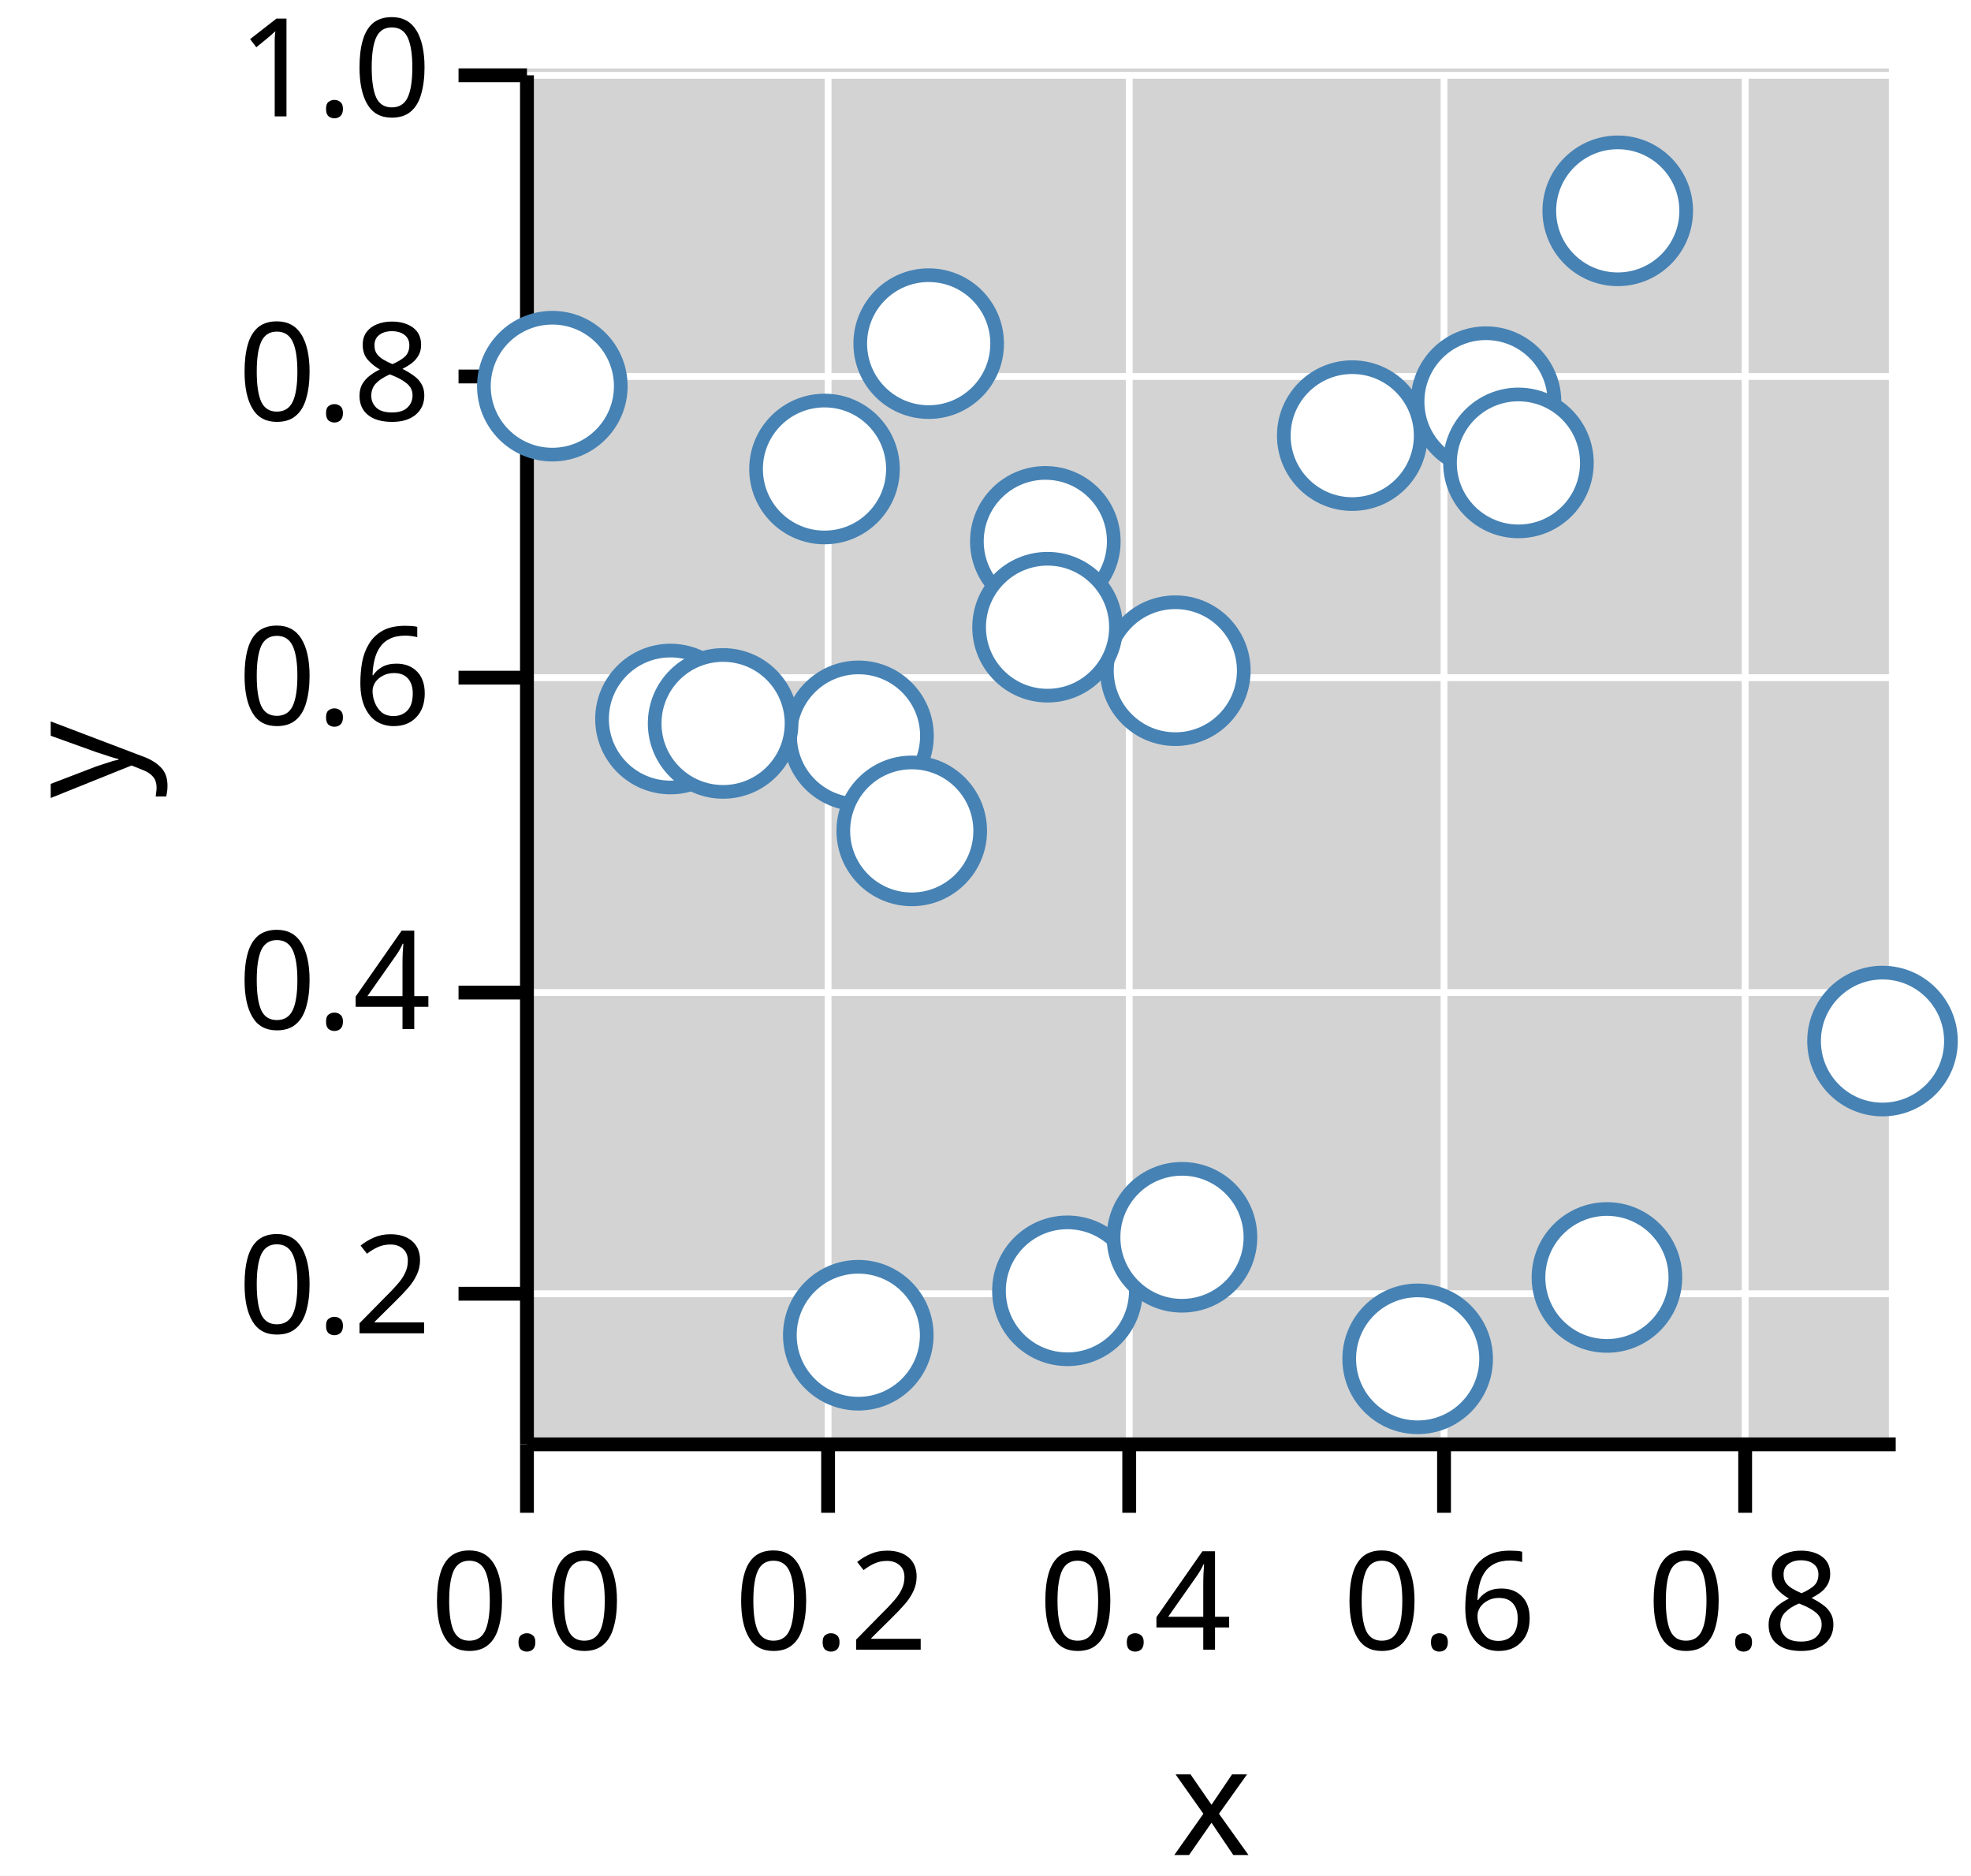
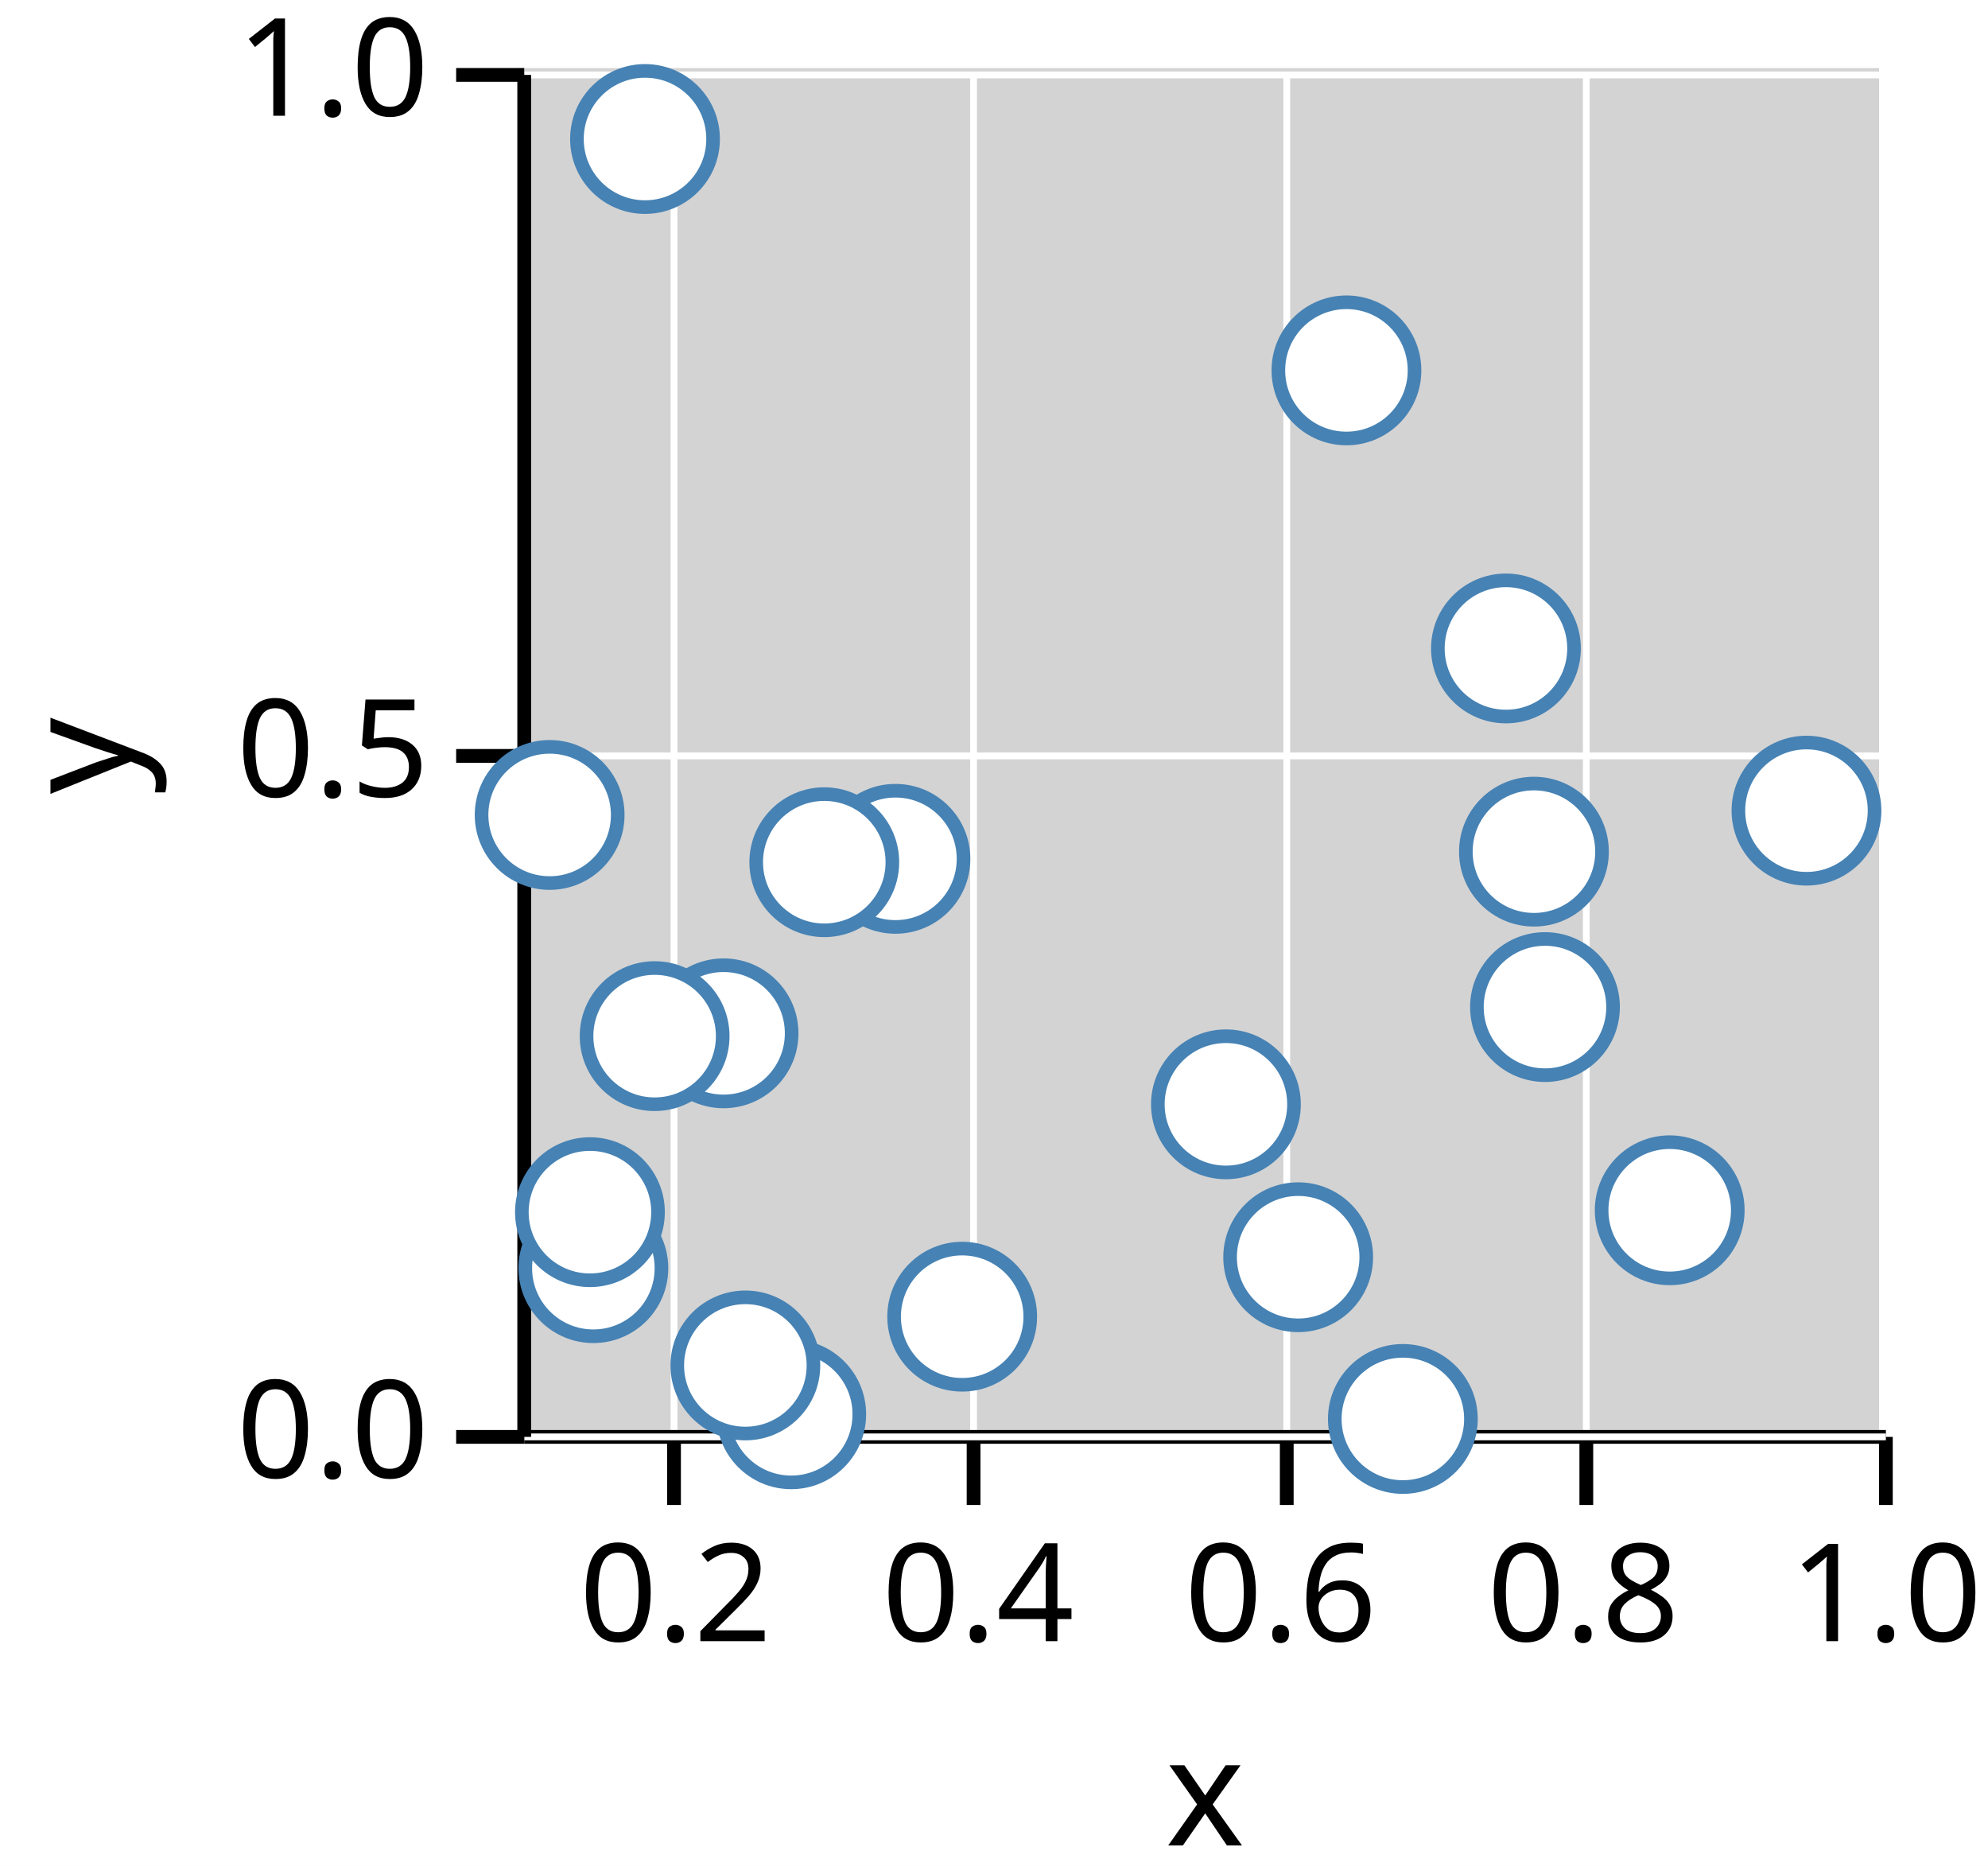
- <svg xmlns="http://www.w3.org/2000/svg" version="1.1" class="marks" width="144" height="137" viewBox="0 0 144 137">
-   <rect width="144" height="137" fill="white" />
+ <svg xmlns="http://www.w3.org/2000/svg" version="1.1" class="marks" width="146" height="137" viewBox="0 0 146 137">
+   <rect width="146" height="137" fill="white" />
  <g fill="none" stroke-miterlimit="10" transform="translate(38,5)">
    <g class="mark-group role-frame root" role="graphics-object" aria-roledescription="group mark container">
      <g transform="translate(0,0)">
        <path class="background" aria-hidden="true" d="M0,0h100v100h-100Z" fill="lightgray" />
        <g>
-           <g class="mark-group role-axis" role="graphics-symbol" aria-roledescription="axis" aria-label="X-axis titled 'x' for a linear scale with values from 0.0 to 0.9">
+           <g class="mark-group role-axis" role="graphics-symbol" aria-roledescription="axis" aria-label="X-axis titled 'x' for a linear scale with values from 0.1 to 1.0">
            <g transform="translate(0.5,100.5)">
              <path class="background" aria-hidden="true" d="M0,0h0v0h0Z" pointer-events="none" />
              <g>
                <g class="mark-rule role-axis-grid" pointer-events="none">
-                   <line transform="translate(0,0)" x2="0" y2="-100" stroke="white" stroke-width="0.5" stroke-dasharray="0" opacity="1" />
-                   <line transform="translate(22,0)" x2="0" y2="-100" stroke="white" stroke-width="0.5" stroke-dasharray="0" opacity="1" />
-                   <line transform="translate(44,0)" x2="0" y2="-100" stroke="white" stroke-width="0.5" stroke-dasharray="0" opacity="1" />
-                   <line transform="translate(67,0)" x2="0" y2="-100" stroke="white" stroke-width="0.5" stroke-dasharray="0" opacity="1" />
-                   <line transform="translate(89,0)" x2="0" y2="-100" stroke="white" stroke-width="0.5" stroke-dasharray="0" opacity="1" />
+                   <line transform="translate(11,0)" x2="0" y2="-100" stroke="white" stroke-width="0.5" stroke-dasharray="0" opacity="1" />
+                   <line transform="translate(33,0)" x2="0" y2="-100" stroke="white" stroke-width="0.5" stroke-dasharray="0" opacity="1" />
+                   <line transform="translate(56,0)" x2="0" y2="-100" stroke="white" stroke-width="0.5" stroke-dasharray="0" opacity="1" />
+                   <line transform="translate(78,0)" x2="0" y2="-100" stroke="white" stroke-width="0.5" stroke-dasharray="0" opacity="1" />
+                   <line transform="translate(100,0)" x2="0" y2="-100" stroke="white" stroke-width="0.5" stroke-dasharray="0" opacity="1" />
                </g>
                <g class="mark-rule role-axis-tick" pointer-events="none">
-                   <line transform="translate(0,0)" x2="0" y2="5" stroke="black" stroke-width="1.01" opacity="1" />
-                   <line transform="translate(22,0)" x2="0" y2="5" stroke="black" stroke-width="1.01" opacity="1" />
-                   <line transform="translate(44,0)" x2="0" y2="5" stroke="black" stroke-width="1.01" opacity="1" />
-                   <line transform="translate(67,0)" x2="0" y2="5" stroke="black" stroke-width="1.01" opacity="1" />
-                   <line transform="translate(89,0)" x2="0" y2="5" stroke="black" stroke-width="1.01" opacity="1" />
+                   <line transform="translate(11,0)" x2="0" y2="5" stroke="black" stroke-width="1.01" opacity="1" />
+                   <line transform="translate(33,0)" x2="0" y2="5" stroke="black" stroke-width="1.01" opacity="1" />
+                   <line transform="translate(56,0)" x2="0" y2="5" stroke="black" stroke-width="1.01" opacity="1" />
+                   <line transform="translate(78,0)" x2="0" y2="5" stroke="black" stroke-width="1.01" opacity="1" />
+                   <line transform="translate(100,0)" x2="0" y2="5" stroke="black" stroke-width="1.01" opacity="1" />
                </g>
                <g class="mark-text role-axis-label" pointer-events="none">
-                   <text text-anchor="middle" transform="translate(0,15)" font-family="sans-serif" font-size="10px" font-style="normal" font-weight="400" fill="black" opacity="1">0.0</text>
-                   <text text-anchor="middle" transform="translate(22.22222,15)" font-family="sans-serif" font-size="10px" font-style="normal" font-weight="400" fill="black" opacity="1">0.2</text>
-                   <text text-anchor="middle" transform="translate(44.44444,15)" font-family="sans-serif" font-size="10px" font-style="normal" font-weight="400" fill="black" opacity="1">0.4</text>
-                   <text text-anchor="middle" transform="translate(66.66667,15)" font-family="sans-serif" font-size="10px" font-style="normal" font-weight="400" fill="black" opacity="1">0.6</text>
-                   <text text-anchor="middle" transform="translate(88.88889,15)" font-family="sans-serif" font-size="10px" font-style="normal" font-weight="400" fill="black" opacity="1">0.8</text>
+                   <text text-anchor="middle" transform="translate(11.11111,15)" font-family="sans-serif" font-size="10px" font-style="normal" font-weight="400" fill="black" opacity="1">0.2</text>
+                   <text text-anchor="middle" transform="translate(33.33333,15)" font-family="sans-serif" font-size="10px" font-style="normal" font-weight="400" fill="black" opacity="1">0.4</text>
+                   <text text-anchor="middle" transform="translate(55.55556,15)" font-family="sans-serif" font-size="10px" font-style="normal" font-weight="400" fill="black" opacity="1">0.6</text>
+                   <text text-anchor="middle" transform="translate(77.77778,15)" font-family="sans-serif" font-size="10px" font-style="normal" font-weight="400" fill="black" opacity="1">0.8</text>
+                   <text text-anchor="middle" transform="translate(100,15)" font-family="sans-serif" font-size="10px" font-style="normal" font-weight="400" fill="black" opacity="1">1.0</text>
                </g>
                <g class="mark-rule role-axis-domain" pointer-events="none">
                  <line transform="translate(0,0)" x2="100" y2="0" stroke="black" stroke-width="1.01" opacity="1" />
                </g>
                <g class="mark-text role-axis-title" pointer-events="none">
                  <text text-anchor="middle" transform="translate(50,30)" font-family="sans-serif" font-size="11px" font-style="normal" font-weight="400" fill="black" opacity="1">x</text>
                </g>
              </g>
              <path class="foreground" aria-hidden="true" d="" pointer-events="none" display="none" />
            </g>
          </g>
-           <g class="mark-group role-axis" role="graphics-symbol" aria-roledescription="axis" aria-label="Y-axis titled 'y' for a linear scale with values from 0.1 to 1.0">
+           <g class="mark-group role-axis" role="graphics-symbol" aria-roledescription="axis" aria-label="Y-axis titled 'y' for a linear scale with values from 0.0 to 1.0">
            <g transform="translate(0.5,0.5)">
              <path class="background" aria-hidden="true" d="M0,0h0v0h0Z" pointer-events="none" />
              <g>
                <g class="mark-rule role-axis-grid" pointer-events="none">
-                   <line transform="translate(0,89)" x2="100" y2="0" stroke="white" stroke-width="0.5" stroke-dasharray="0" opacity="1" />
-                   <line transform="translate(0,67)" x2="100" y2="0" stroke="white" stroke-width="0.5" stroke-dasharray="0" opacity="1" />
-                   <line transform="translate(0,44)" x2="100" y2="0" stroke="white" stroke-width="0.5" stroke-dasharray="0" opacity="1" />
-                   <line transform="translate(0,22)" x2="100" y2="0" stroke="white" stroke-width="0.5" stroke-dasharray="0" opacity="1" />
+                   <line transform="translate(0,100)" x2="100" y2="0" stroke="white" stroke-width="0.5" stroke-dasharray="0" opacity="1" />
+                   <line transform="translate(0,50)" x2="100" y2="0" stroke="white" stroke-width="0.5" stroke-dasharray="0" opacity="1" />
                  <line transform="translate(0,0)" x2="100" y2="0" stroke="white" stroke-width="0.5" stroke-dasharray="0" opacity="1" />
                </g>
                <g class="mark-rule role-axis-tick" pointer-events="none">
-                   <line transform="translate(0,89)" x2="-5" y2="0" stroke="black" stroke-width="1.01" opacity="1" />
-                   <line transform="translate(0,67)" x2="-5" y2="0" stroke="black" stroke-width="1.01" opacity="1" />
-                   <line transform="translate(0,44)" x2="-5" y2="0" stroke="black" stroke-width="1.01" opacity="1" />
-                   <line transform="translate(0,22)" x2="-5" y2="0" stroke="black" stroke-width="1.01" opacity="1" />
+                   <line transform="translate(0,100)" x2="-5" y2="0" stroke="black" stroke-width="1.01" opacity="1" />
+                   <line transform="translate(0,50)" x2="-5" y2="0" stroke="black" stroke-width="1.01" opacity="1" />
                  <line transform="translate(0,0)" x2="-5" y2="0" stroke="black" stroke-width="1.01" opacity="1" />
                </g>
                <g class="mark-text role-axis-label" pointer-events="none">
-                   <text text-anchor="end" transform="translate(-7,91.88889)" font-family="sans-serif" font-size="10px" font-style="normal" font-weight="400" fill="black" opacity="1">0.2</text>
-                   <text text-anchor="end" transform="translate(-7,69.66667)" font-family="sans-serif" font-size="10px" font-style="normal" font-weight="400" fill="black" opacity="1">0.4</text>
-                   <text text-anchor="end" transform="translate(-7,47.44444)" font-family="sans-serif" font-size="10px" font-style="normal" font-weight="400" fill="black" opacity="1">0.6</text>
-                   <text text-anchor="end" transform="translate(-7,25.22222)" font-family="sans-serif" font-size="10px" font-style="normal" font-weight="400" fill="black" opacity="1">0.8</text>
+                   <text text-anchor="end" transform="translate(-7,103)" font-family="sans-serif" font-size="10px" font-style="normal" font-weight="400" fill="black" opacity="1">0.0</text>
+                   <text text-anchor="end" transform="translate(-7,53)" font-family="sans-serif" font-size="10px" font-style="normal" font-weight="400" fill="black" opacity="1">0.5</text>
                  <text text-anchor="end" transform="translate(-7,3)" font-family="sans-serif" font-size="10px" font-style="normal" font-weight="400" fill="black" opacity="1">1.0</text>
                </g>
                <g class="mark-rule role-axis-domain" pointer-events="none">
                  <line transform="translate(0,100)" x2="0" y2="-100" stroke="black" stroke-width="1.01" opacity="1" />
                </g>
                <g class="mark-text role-axis-title" pointer-events="none">
                  <text text-anchor="middle" transform="translate(-26.90332,50) rotate(-90) translate(0,-2)" font-family="sans-serif" font-size="11px" font-style="normal" font-weight="400" fill="black" opacity="1">y</text>
                </g>
              </g>
              <path class="foreground" aria-hidden="true" d="" pointer-events="none" display="none" />
            </g>
          </g>
          <g class="mark-group role-scope" role="graphics-object" aria-roledescription="group mark container">
            <g transform="translate(0,0)">
              <path class="background" aria-hidden="true" d="M0,0h0v0h0Z" />
              <g>
                <g class="mark-symbol role-mark points" role="graphics-symbol" aria-roledescription="symbol mark container">
-                   <path transform="translate(99.53533,71.04258)" d="M5,0A5,5,0,1,1,-5,0A5,5,0,1,1,5,0" fill="white" stroke="steelblue" stroke-width="1" opacity="1" />
-                   <path transform="translate(39.98488,89.28646)" d="M5,0A5,5,0,1,1,-5,0A5,5,0,1,1,5,0" fill="white" stroke="steelblue" stroke-width="1" opacity="1" />
-                   <path transform="translate(38.37166,34.54304)" d="M5,0A5,5,0,1,1,-5,0A5,5,0,1,1,5,0" fill="white" stroke="steelblue" stroke-width="1" opacity="1" />
-                   <path transform="translate(47.86925,43.99025)" d="M5,0A5,5,0,1,1,-5,0A5,5,0,1,1,5,0" fill="white" stroke="steelblue" stroke-width="1" opacity="1" />
-                   <path transform="translate(79.40149,88.31092)" d="M5,0A5,5,0,1,1,-5,0A5,5,0,1,1,5,0" fill="white" stroke="steelblue" stroke-width="1" opacity="1" />
-                   <path transform="translate(70.56616,24.33971)" d="M5,0A5,5,0,1,1,-5,0A5,5,0,1,1,5,0" fill="white" stroke="steelblue" stroke-width="1" opacity="1" />
-                   <path transform="translate(22.23774,29.258)" d="M5,0A5,5,0,1,1,-5,0A5,5,0,1,1,5,0" fill="white" stroke="steelblue" stroke-width="1" opacity="1" />
-                   <path transform="translate(48.35534,85.37657)" d="M5,0A5,5,0,1,1,-5,0A5,5,0,1,1,5,0" fill="white" stroke="steelblue" stroke-width="1" opacity="1" />
-                   <path transform="translate(65.57364,94.25552)" d="M5,0A5,5,0,1,1,-5,0A5,5,0,1,1,5,0" fill="white" stroke="steelblue" stroke-width="1" opacity="1" />
-                   <path transform="translate(29.84961,20.10062)" d="M5,0A5,5,0,1,1,-5,0A5,5,0,1,1,5,0" fill="white" stroke="steelblue" stroke-width="1" opacity="1" />
-                   <path transform="translate(24.70657,92.53105)" d="M5,0A5,5,0,1,1,-5,0A5,5,0,1,1,5,0" fill="white" stroke="steelblue" stroke-width="1" opacity="1" />
-                   <path transform="translate(2.35328,23.20742)" d="M5,0A5,5,0,1,1,-5,0A5,5,0,1,1,5,0" fill="white" stroke="steelblue" stroke-width="1" opacity="1" />
-                   <path transform="translate(10.98512,47.52039)" d="M5,0A5,5,0,1,1,-5,0A5,5,0,1,1,5,0" fill="white" stroke="steelblue" stroke-width="1" opacity="1" />
-                   <path transform="translate(60.79479,26.81915)" d="M5,0A5,5,0,1,1,-5,0A5,5,0,1,1,5,0" fill="white" stroke="steelblue" stroke-width="1" opacity="1" />
-                   <path transform="translate(72.93536,28.81308)" d="M5,0A5,5,0,1,1,-5,0A5,5,0,1,1,5,0" fill="white" stroke="steelblue" stroke-width="1" opacity="1" />
-                   <path transform="translate(24.72169,48.75024)" d="M5,0A5,5,0,1,1,-5,0A5,5,0,1,1,5,0" fill="white" stroke="steelblue" stroke-width="1" opacity="1" />
-                   <path transform="translate(14.83053,47.84235)" d="M5,0A5,5,0,1,1,-5,0A5,5,0,1,1,5,0" fill="white" stroke="steelblue" stroke-width="1" opacity="1" />
-                   <path transform="translate(28.61237,55.69196)" d="M5,0A5,5,0,1,1,-5,0A5,5,0,1,1,5,0" fill="white" stroke="steelblue" stroke-width="1" opacity="1" />
-                   <path transform="translate(38.53331,40.81351)" d="M5,0A5,5,0,1,1,-5,0A5,5,0,1,1,5,0" fill="white" stroke="steelblue" stroke-width="1" opacity="1" />
-                   <path transform="translate(80.19191,10.40044)" d="M5,0A5,5,0,1,1,-5,0A5,5,0,1,1,5,0" fill="white" stroke="steelblue" stroke-width="1" opacity="1" />
+                   <path transform="translate(9.370097,5.205546)" d="M5,0A5,5,0,1,1,-5,0A5,5,0,1,1,5,0" fill="white" stroke="steelblue" stroke-width="1" opacity="1" />
+                   <path transform="translate(20.10804,98.83972)" d="M5,0A5,5,0,1,1,-5,0A5,5,0,1,1,5,0" fill="white" stroke="steelblue" stroke-width="1" opacity="1" />
+                   <path transform="translate(32.66382,91.67434)" d="M5,0A5,5,0,1,1,-5,0A5,5,0,1,1,5,0" fill="white" stroke="steelblue" stroke-width="1" opacity="1" />
+                   <path transform="translate(75.46432,68.94196)" d="M5,0A5,5,0,1,1,-5,0A5,5,0,1,1,5,0" fill="white" stroke="steelblue" stroke-width="1" opacity="1" />
+                   <path transform="translate(5.577207,88.11145)" d="M5,0A5,5,0,1,1,-5,0A5,5,0,1,1,5,0" fill="white" stroke="steelblue" stroke-width="1" opacity="1" />
+                   <path transform="translate(16.74002,95.25354)" d="M5,0A5,5,0,1,1,-5,0A5,5,0,1,1,5,0" fill="white" stroke="steelblue" stroke-width="1" opacity="1" />
+                   <path transform="translate(15.1395,70.869)" d="M5,0A5,5,0,1,1,-5,0A5,5,0,1,1,5,0" fill="white" stroke="steelblue" stroke-width="1" opacity="1" />
+                   <path transform="translate(60.88359,22.19448)" d="M5,0A5,5,0,1,1,-5,0A5,5,0,1,1,5,0" fill="white" stroke="steelblue" stroke-width="1" opacity="1" />
+                   <path transform="translate(5.325337,83.99996)" d="M5,0A5,5,0,1,1,-5,0A5,5,0,1,1,5,0" fill="white" stroke="steelblue" stroke-width="1" opacity="1" />
+                   <path transform="translate(10.07654,71.07577)" d="M5,0A5,5,0,1,1,-5,0A5,5,0,1,1,5,0" fill="white" stroke="steelblue" stroke-width="1" opacity="1" />
+                   <path transform="translate(27.76215,58.05749)" d="M5,0A5,5,0,1,1,-5,0A5,5,0,1,1,5,0" fill="white" stroke="steelblue" stroke-width="1" opacity="1" />
+                   <path transform="translate(52.03247,76.08236)" d="M5,0A5,5,0,1,1,-5,0A5,5,0,1,1,5,0" fill="white" stroke="steelblue" stroke-width="1" opacity="1" />
+                   <path transform="translate(65.0273,99.18274)" d="M5,0A5,5,0,1,1,-5,0A5,5,0,1,1,5,0" fill="white" stroke="steelblue" stroke-width="1" opacity="1" />
+                   <path transform="translate(84.62411,83.8615)" d="M5,0A5,5,0,1,1,-5,0A5,5,0,1,1,5,0" fill="white" stroke="steelblue" stroke-width="1" opacity="1" />
+                   <path transform="translate(57.33841,87.30904)" d="M5,0A5,5,0,1,1,-5,0A5,5,0,1,1,5,0" fill="white" stroke="steelblue" stroke-width="1" opacity="1" />
+                   <path transform="translate(74.6536,57.53056)" d="M5,0A5,5,0,1,1,-5,0A5,5,0,1,1,5,0" fill="white" stroke="steelblue" stroke-width="1" opacity="1" />
+                   <path transform="translate(72.59702,42.61011)" d="M5,0A5,5,0,1,1,-5,0A5,5,0,1,1,5,0" fill="white" stroke="steelblue" stroke-width="1" opacity="1" />
+                   <path transform="translate(22.53665,58.30581)" d="M5,0A5,5,0,1,1,-5,0A5,5,0,1,1,5,0" fill="white" stroke="steelblue" stroke-width="1" opacity="1" />
+                   <path transform="translate(94.66863,54.51968)" d="M5,0A5,5,0,1,1,-5,0A5,5,0,1,1,5,0" fill="white" stroke="steelblue" stroke-width="1" opacity="1" />
+                   <path transform="translate(2.366211,54.83557)" d="M5,0A5,5,0,1,1,-5,0A5,5,0,1,1,5,0" fill="white" stroke="steelblue" stroke-width="1" opacity="1" />
                </g>
              </g>
              <path class="foreground" aria-hidden="true" d="" display="none" />
            </g>
          </g>
        </g>
        <path class="foreground" aria-hidden="true" d="" display="none" />
      </g>
    </g>
  </g>
</svg>
